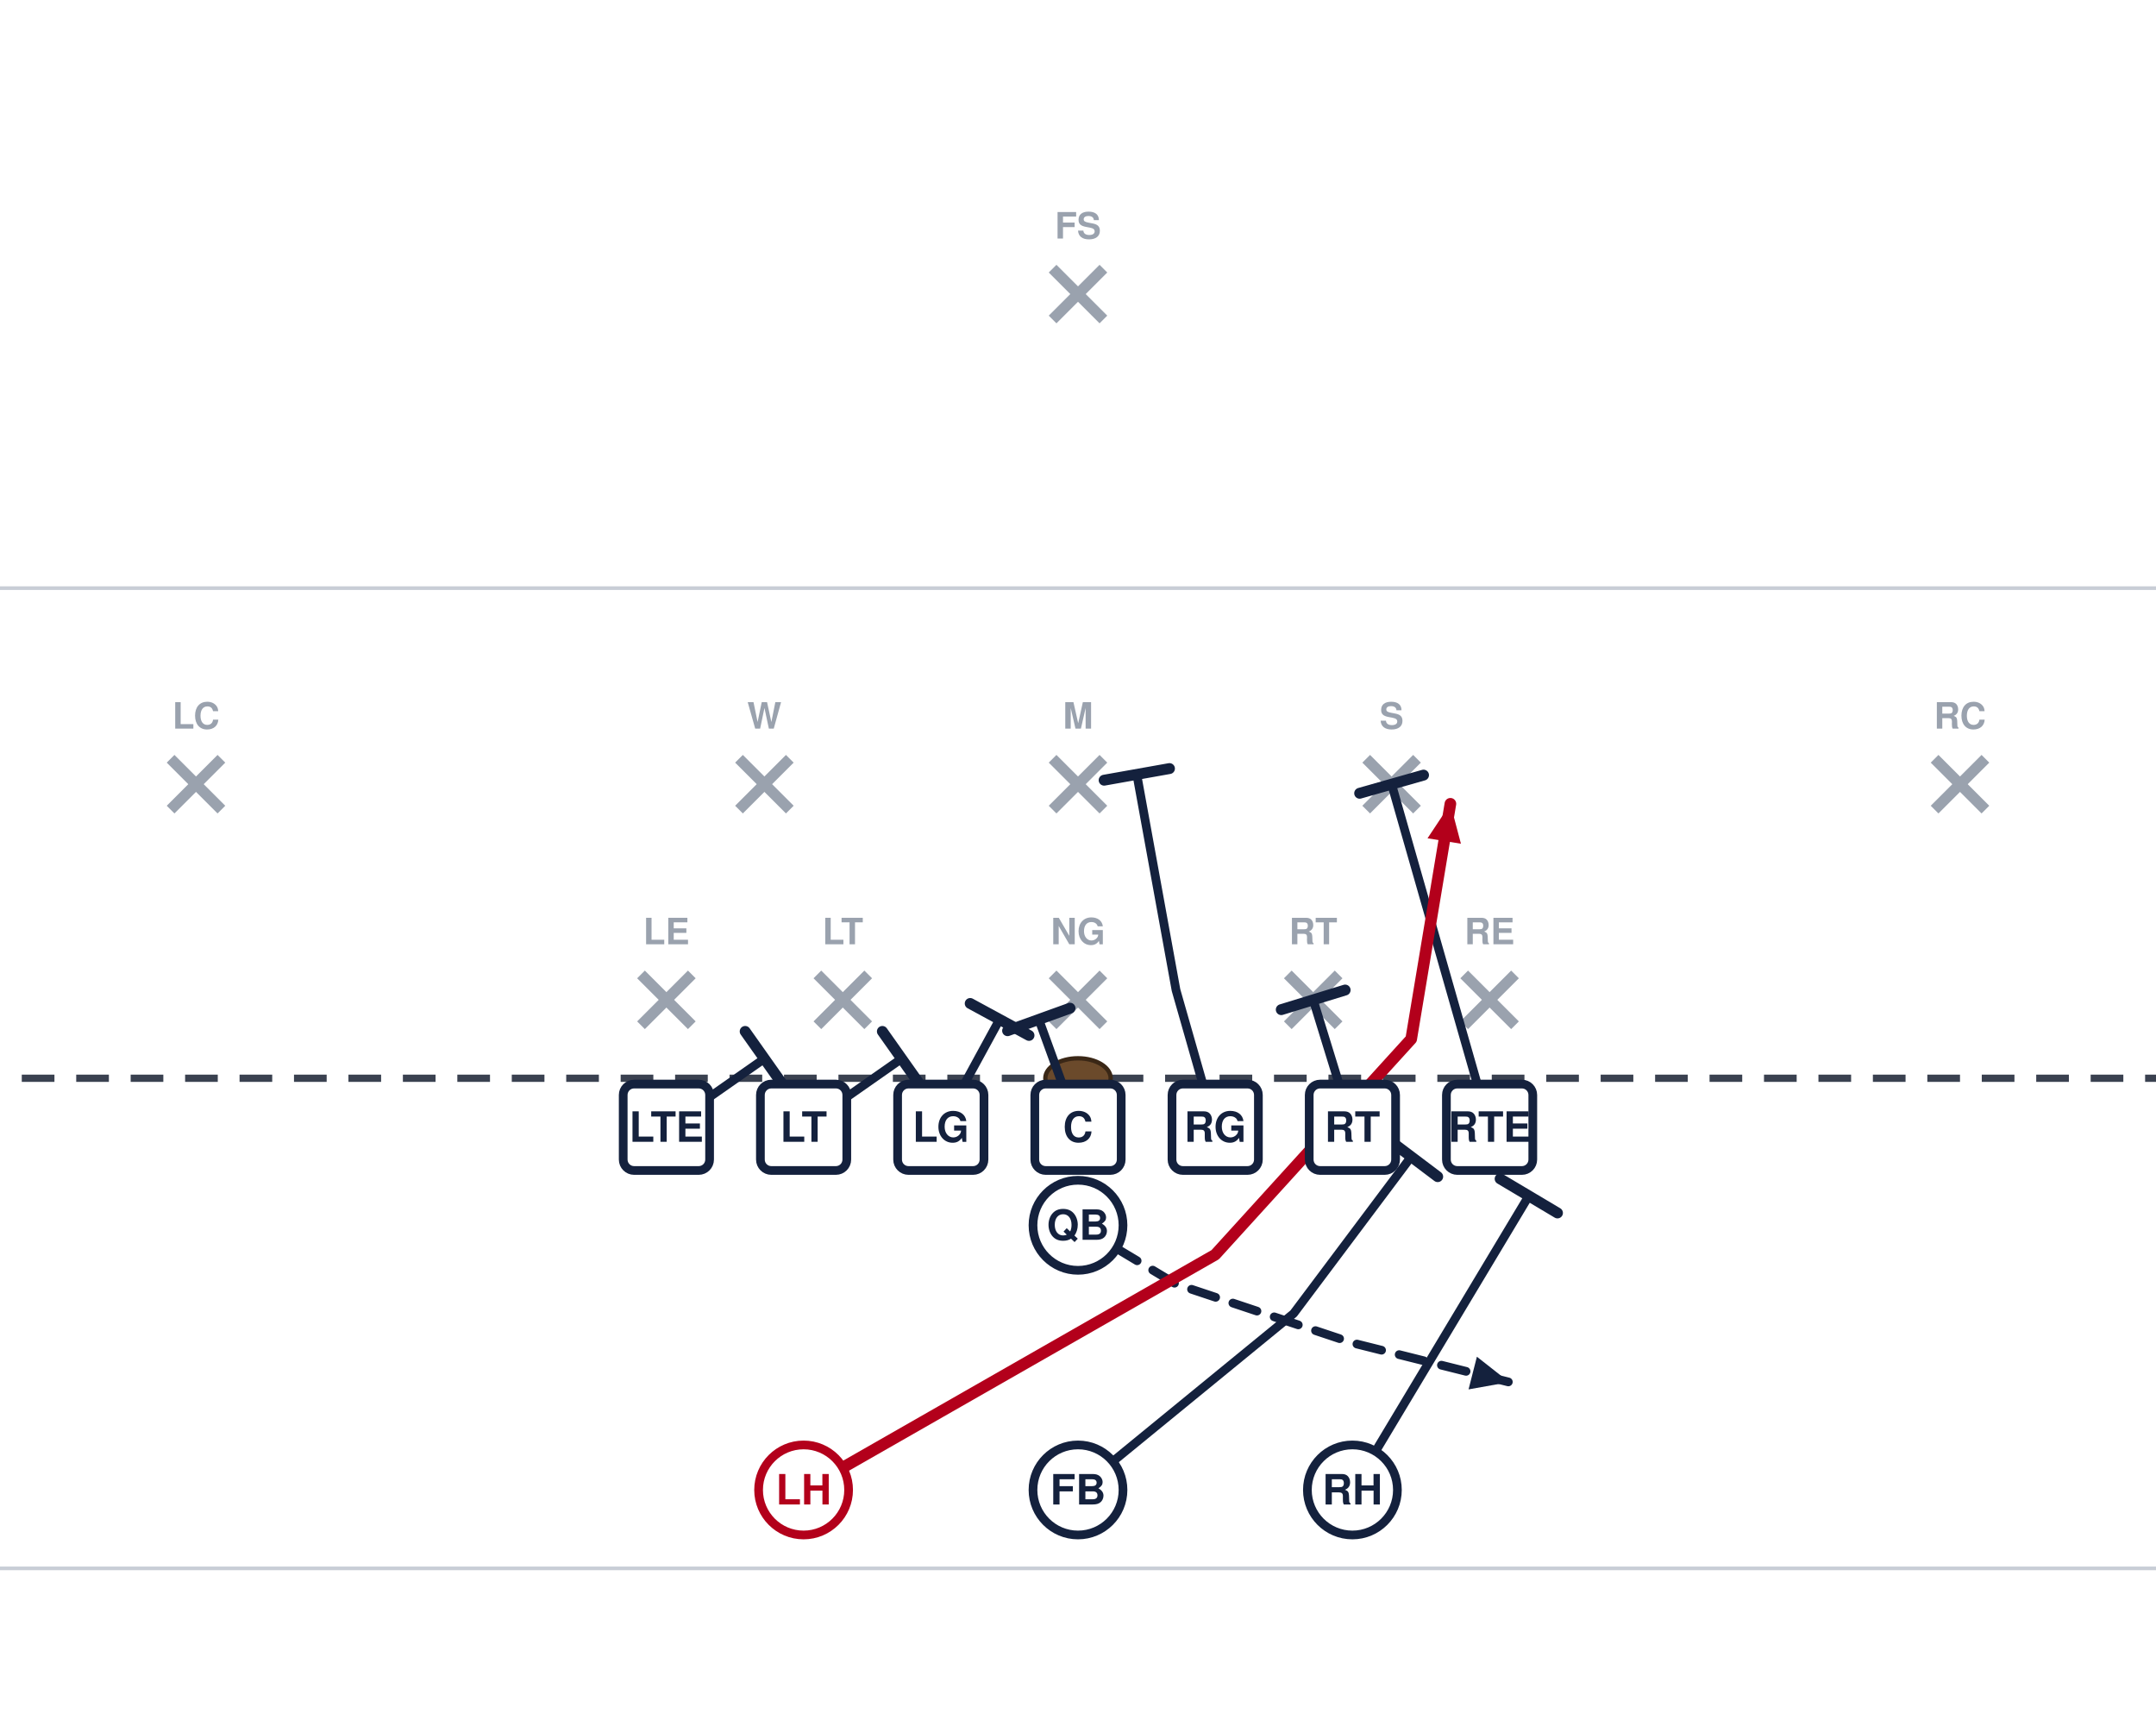
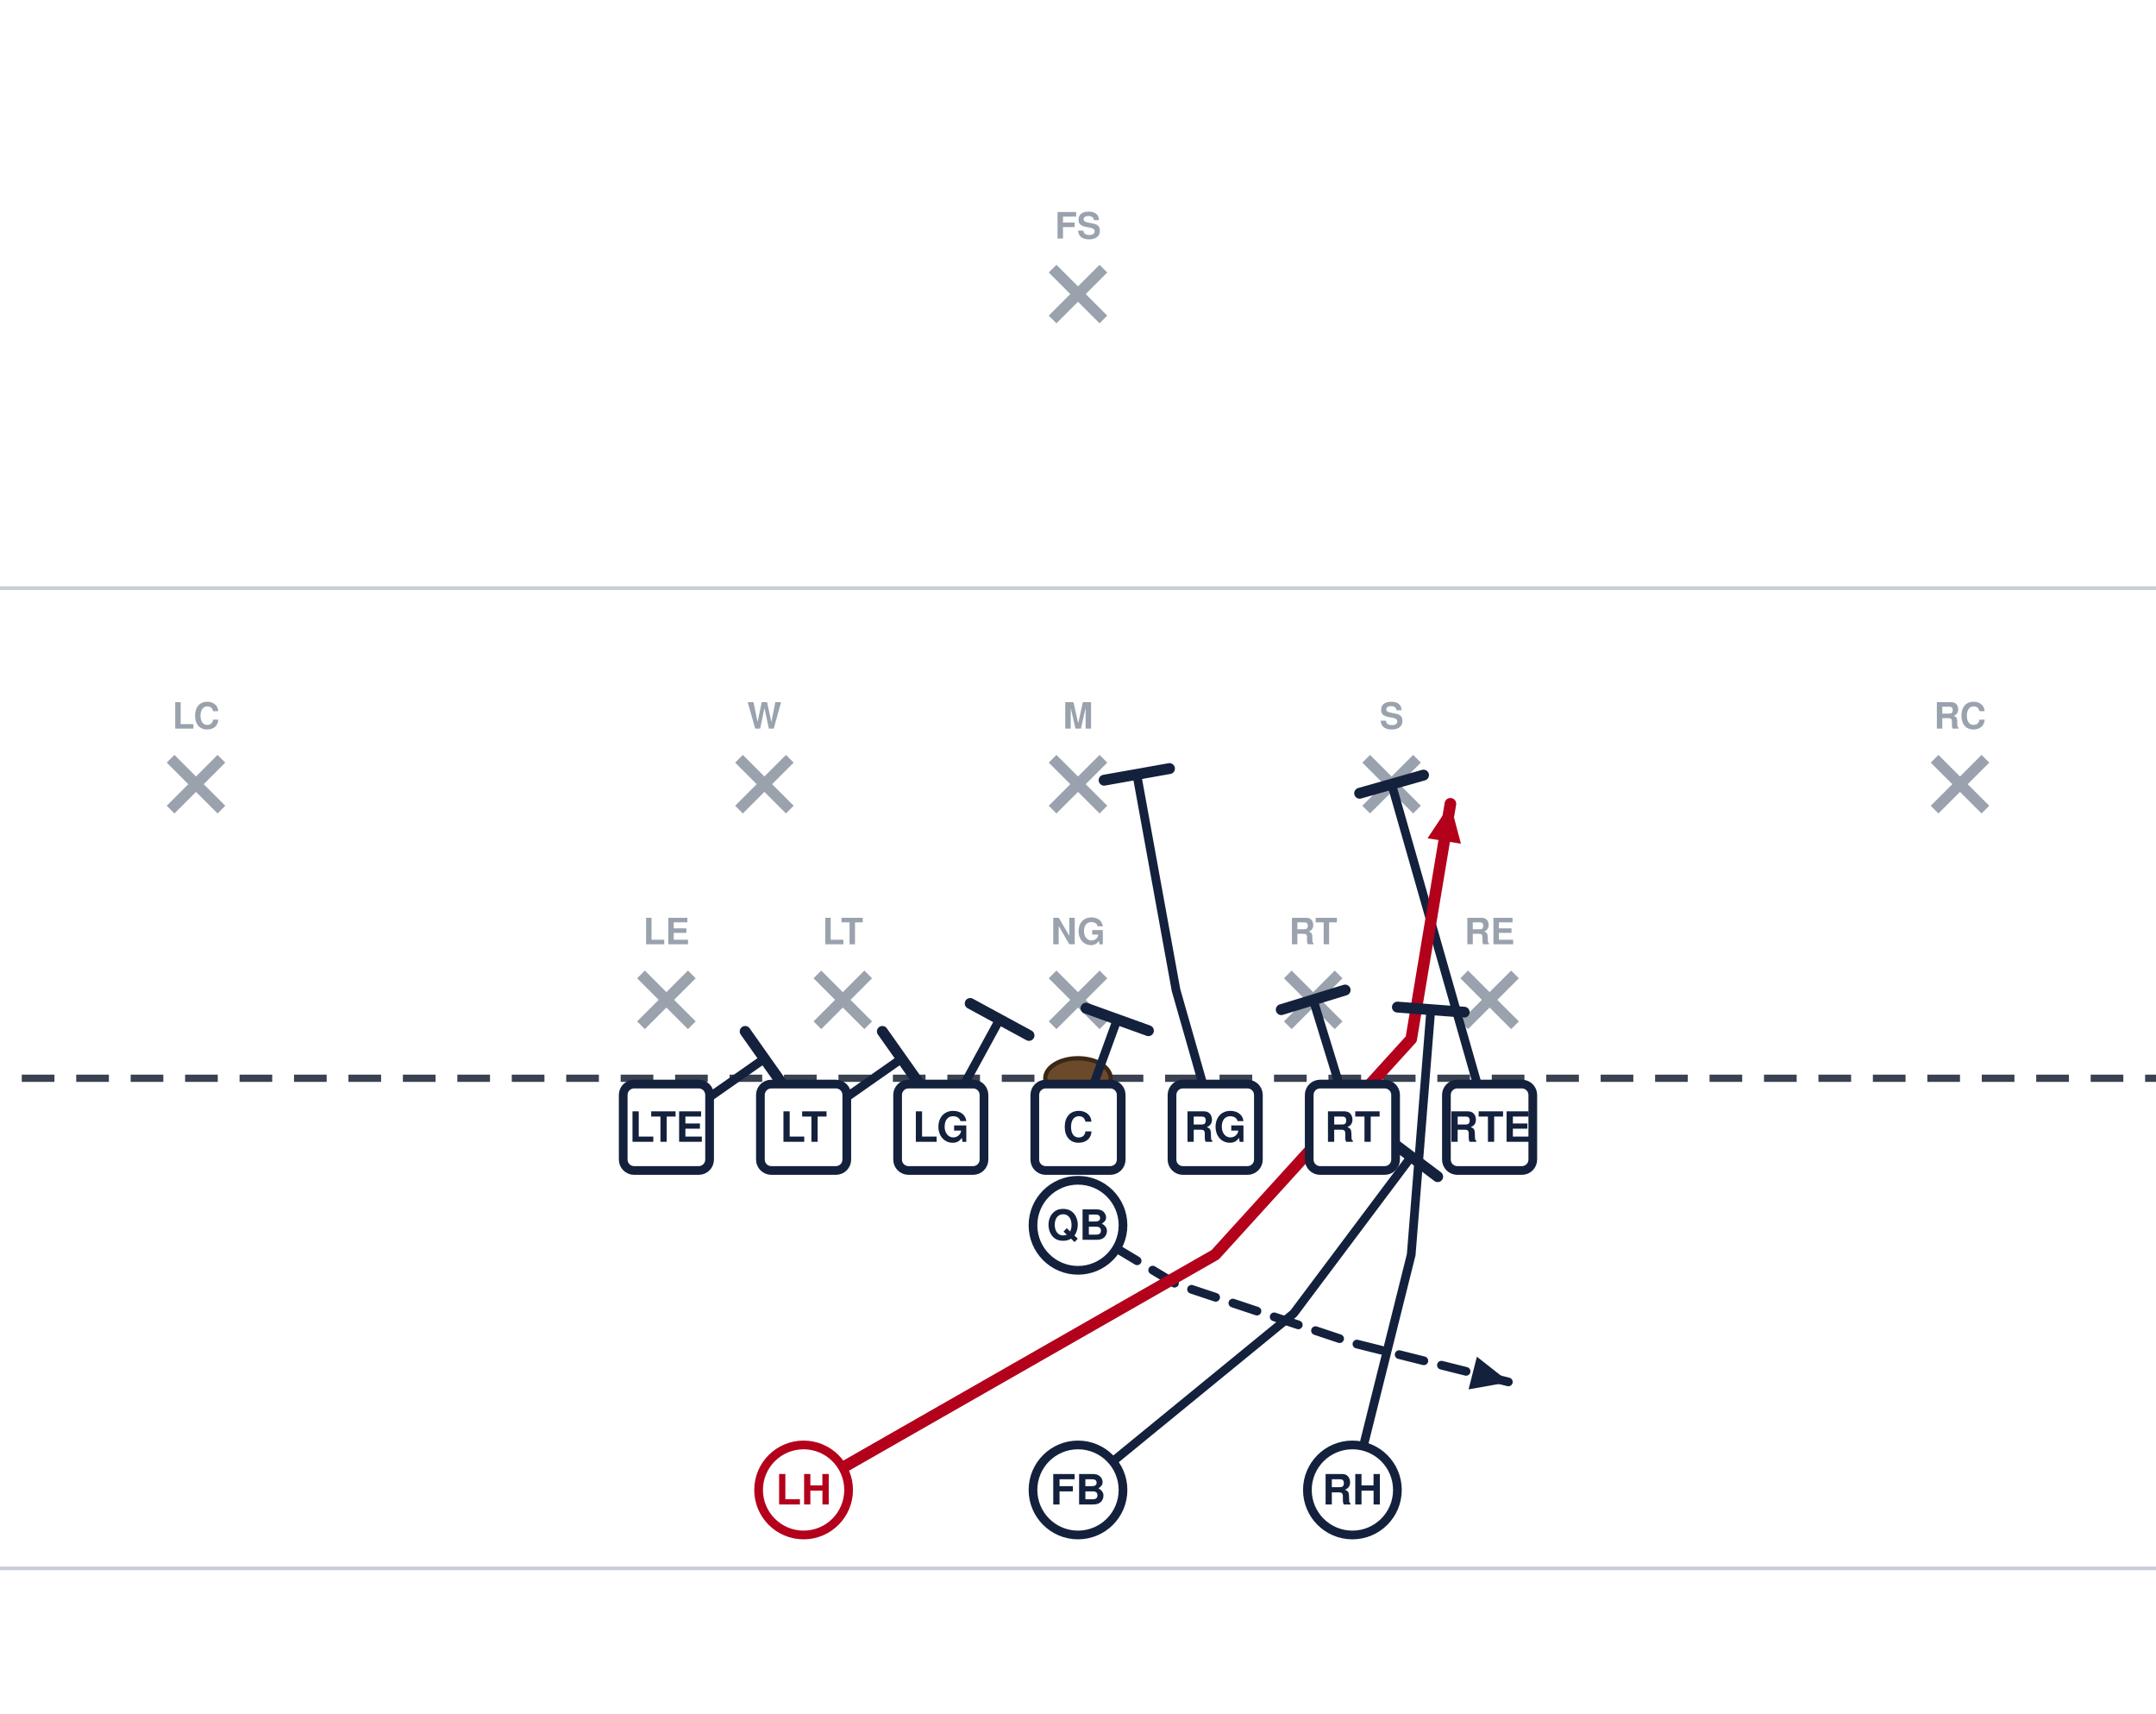
<svg xmlns="http://www.w3.org/2000/svg" width="594" height="472" viewBox="54 27 594 472" font-family="Segoe UI, Helvetica, Arial, sans-serif" role="img">
  <rect x="0" y="0" width="702" height="513" fill="#ffffff" />
  <line x1="0" y1="459.0" x2="702" y2="459.0" stroke="#c8cdd6" stroke-width="1" />
  <line x1="0" y1="189.0" x2="702" y2="189.0" stroke="#c8cdd6" stroke-width="1" />
  <line x1="0" y1="324.0" x2="702" y2="324.0" stroke="#3a4150" stroke-width="2" stroke-dasharray="9 6" />
  <ellipse cx="351.0" cy="324.0" rx="9" ry="5.5" fill="#6b4a2b" stroke="#3a2716" stroke-width="1.2" />
  <line x1="230.6" y1="295.4" x2="244.6" y2="309.4" stroke="#9aa2ae" stroke-width="3" />
  <line x1="244.6" y1="295.4" x2="230.6" y2="309.4" stroke="#9aa2ae" stroke-width="3" />
  <text x="237.6" y="287.1" text-anchor="middle" font-size="10" fill="#9aa2ae" font-weight="600">LE</text>
  <line x1="279.2" y1="295.4" x2="293.2" y2="309.4" stroke="#9aa2ae" stroke-width="3" />
  <line x1="293.2" y1="295.4" x2="279.2" y2="309.4" stroke="#9aa2ae" stroke-width="3" />
  <text x="286.2" y="287.1" text-anchor="middle" font-size="10" fill="#9aa2ae" font-weight="600">LT</text>
  <line x1="344.0" y1="295.4" x2="358.0" y2="309.4" stroke="#9aa2ae" stroke-width="3" />
  <line x1="358.0" y1="295.4" x2="344.0" y2="309.4" stroke="#9aa2ae" stroke-width="3" />
  <text x="351.0" y="287.1" text-anchor="middle" font-size="10" fill="#9aa2ae" font-weight="600">NG</text>
  <line x1="408.8" y1="295.4" x2="422.8" y2="309.4" stroke="#9aa2ae" stroke-width="3" />
  <line x1="422.8" y1="295.4" x2="408.8" y2="309.4" stroke="#9aa2ae" stroke-width="3" />
  <text x="415.8" y="287.1" text-anchor="middle" font-size="10" fill="#9aa2ae" font-weight="600">RT</text>
  <line x1="457.4" y1="295.4" x2="471.4" y2="309.4" stroke="#9aa2ae" stroke-width="3" />
  <line x1="471.4" y1="295.4" x2="457.4" y2="309.4" stroke="#9aa2ae" stroke-width="3" />
  <text x="464.4" y="287.1" text-anchor="middle" font-size="10" fill="#9aa2ae" font-weight="600">RE</text>
  <line x1="257.6" y1="236.0" x2="271.6" y2="250.0" stroke="#9aa2ae" stroke-width="3" />
  <line x1="271.6" y1="236.0" x2="257.6" y2="250.0" stroke="#9aa2ae" stroke-width="3" />
  <text x="264.6" y="227.7" text-anchor="middle" font-size="10" fill="#9aa2ae" font-weight="600">W</text>
  <line x1="344.0" y1="236.0" x2="358.0" y2="250.0" stroke="#9aa2ae" stroke-width="3" />
  <line x1="358.0" y1="236.0" x2="344.0" y2="250.0" stroke="#9aa2ae" stroke-width="3" />
  <text x="351.0" y="227.7" text-anchor="middle" font-size="10" fill="#9aa2ae" font-weight="600">M</text>
  <line x1="430.4" y1="236.0" x2="444.4" y2="250.0" stroke="#9aa2ae" stroke-width="3" />
  <line x1="444.4" y1="236.0" x2="430.4" y2="250.0" stroke="#9aa2ae" stroke-width="3" />
  <text x="437.4" y="227.7" text-anchor="middle" font-size="10" fill="#9aa2ae" font-weight="600">S</text>
  <line x1="101.0" y1="236.0" x2="115.0" y2="250.0" stroke="#9aa2ae" stroke-width="3" />
  <line x1="115.0" y1="236.0" x2="101.0" y2="250.0" stroke="#9aa2ae" stroke-width="3" />
  <text x="108.0" y="227.7" text-anchor="middle" font-size="10" fill="#9aa2ae" font-weight="600">LC</text>
  <line x1="587.0" y1="236.0" x2="601.0" y2="250.0" stroke="#9aa2ae" stroke-width="3" />
  <line x1="601.0" y1="236.0" x2="587.0" y2="250.0" stroke="#9aa2ae" stroke-width="3" />
  <text x="594.0" y="227.7" text-anchor="middle" font-size="10" fill="#9aa2ae" font-weight="600">RC</text>
  <line x1="344.0" y1="101.0" x2="358.0" y2="115.0" stroke="#9aa2ae" stroke-width="3" />
  <line x1="358.0" y1="101.0" x2="344.0" y2="115.0" stroke="#9aa2ae" stroke-width="3" />
  <text x="351.0" y="92.7" text-anchor="middle" font-size="10" fill="#9aa2ae" font-weight="600">FS</text>
  <path d="M237.6,337.5 L264.6,318.6" fill="none" stroke="#14213d" stroke-width="2.4" stroke-linecap="round" stroke-linejoin="round" />
  <line x1="259.3" y1="311.1" x2="269.9" y2="326.1" stroke="#14213d" stroke-width="3.0" stroke-linecap="round" />
  <path d="M275.4,337.5 L302.4,318.6" fill="none" stroke="#14213d" stroke-width="2.4" stroke-linecap="round" stroke-linejoin="round" />
  <line x1="297.1" y1="311.1" x2="307.7" y2="326.1" stroke="#14213d" stroke-width="3.0" stroke-linecap="round" />
  <path d="M313.2,337.5 L329.4,307.8" fill="none" stroke="#14213d" stroke-width="2.4" stroke-linecap="round" stroke-linejoin="round" />
  <line x1="321.3" y1="303.4" x2="337.5" y2="312.2" stroke="#14213d" stroke-width="3.0" stroke-linecap="round" />
-   <path d="M351.0,337.5 L340.2,307.8" fill="none" stroke="#14213d" stroke-width="2.4" stroke-linecap="round" stroke-linejoin="round" />
-   <line x1="331.6" y1="310.9" x2="348.8" y2="304.7" stroke="#14213d" stroke-width="3.0" stroke-linecap="round" />
+   <path d="M351.0,337.5 L361.8,307.8" fill="none" stroke="#14213d" stroke-width="2.4" stroke-linecap="round" stroke-linejoin="round" />
+   <line x1="353.2" y1="304.7" x2="370.4" y2="310.9" stroke="#14213d" stroke-width="3.0" stroke-linecap="round" />
  <path d="M388.8,337.5 L378.0,299.7 L367.2,240.3" fill="none" stroke="#14213d" stroke-width="2.4" stroke-linecap="round" stroke-linejoin="round" />
  <line x1="358.2" y1="241.9" x2="376.2" y2="238.7" stroke="#14213d" stroke-width="3.0" stroke-linecap="round" />
  <path d="M426.6,337.5 L415.8,302.4" fill="none" stroke="#14213d" stroke-width="2.4" stroke-linecap="round" stroke-linejoin="round" />
  <line x1="407.0" y1="305.1" x2="424.6" y2="299.7" stroke="#14213d" stroke-width="3.0" stroke-linecap="round" />
  <path d="M464.4,337.5 L437.4,243.0" fill="none" stroke="#14213d" stroke-width="2.4" stroke-linecap="round" stroke-linejoin="round" />
  <line x1="428.6" y1="245.5" x2="446.2" y2="240.5" stroke="#14213d" stroke-width="3.0" stroke-linecap="round" />
  <path d="M351.0,364.5 L378.0,380.7 L426.6,396.9 L469.8,407.7" fill="none" stroke="#14213d" stroke-width="2.4" stroke-linecap="round" stroke-linejoin="round" stroke-dasharray="7 5" />
  <polygon points="469.8,407.7 458.6,409.7 460.9,400.7" fill="#14213d" />
  <path d="M275.4,437.4 L313.2,415.8 L388.8,372.6 L442.8,313.2 L453.6,248.4" fill="none" stroke="#b3001b" stroke-width="3.2" stroke-linecap="round" stroke-linejoin="round" />
  <polygon points="453.6,248.4 456.5,259.4 447.3,257.9" fill="#b3001b" />
  <path d="M351.0,437.4 L410.4,388.8 L442.8,345.6" fill="none" stroke="#14213d" stroke-width="2.4" stroke-linecap="round" stroke-linejoin="round" />
  <line x1="435.5" y1="340.1" x2="450.1" y2="351.1" stroke="#14213d" stroke-width="3.0" stroke-linecap="round" />
-   <path d="M426.6,437.4 L459.0,383.4 L475.2,356.4" fill="none" stroke="#14213d" stroke-width="2.4" stroke-linecap="round" stroke-linejoin="round" />
-   <line x1="467.3" y1="351.7" x2="483.1" y2="361.1" stroke="#14213d" stroke-width="3.0" stroke-linecap="round" />
+   <path d="M426.6,437.4 L442.8,372.6 L448.2,305.1" fill="none" stroke="#14213d" stroke-width="2.4" stroke-linecap="round" stroke-linejoin="round" />
+   <line x1="439.0" y1="304.4" x2="457.4" y2="305.8" stroke="#14213d" stroke-width="3.0" stroke-linecap="round" />
  <rect x="225.7" y="325.6" width="23.8" height="23.8" rx="3" fill="#ffffff" stroke="#14213d" stroke-width="2.4" />
  <text x="237.6" y="341.5" text-anchor="middle" font-size="11.5" font-weight="700" fill="#14213d">LTE</text>
  <rect x="263.5" y="325.6" width="23.8" height="23.8" rx="3" fill="#ffffff" stroke="#14213d" stroke-width="2.4" />
  <text x="275.4" y="341.5" text-anchor="middle" font-size="11.5" font-weight="700" fill="#14213d">LT</text>
  <rect x="301.3" y="325.6" width="23.8" height="23.8" rx="3" fill="#ffffff" stroke="#14213d" stroke-width="2.4" />
  <text x="313.2" y="341.5" text-anchor="middle" font-size="11.5" font-weight="700" fill="#14213d">LG</text>
  <rect x="339.1" y="325.6" width="23.8" height="23.8" rx="3" fill="#ffffff" stroke="#14213d" stroke-width="2.4" />
  <text x="351.0" y="341.5" text-anchor="middle" font-size="11.5" font-weight="700" fill="#14213d">C</text>
  <rect x="376.9" y="325.6" width="23.8" height="23.8" rx="3" fill="#ffffff" stroke="#14213d" stroke-width="2.4" />
  <text x="388.8" y="341.5" text-anchor="middle" font-size="11.5" font-weight="700" fill="#14213d">RG</text>
  <rect x="414.7" y="325.6" width="23.8" height="23.8" rx="3" fill="#ffffff" stroke="#14213d" stroke-width="2.4" />
  <text x="426.6" y="341.5" text-anchor="middle" font-size="11.5" font-weight="700" fill="#14213d">RT</text>
  <rect x="452.5" y="325.6" width="23.8" height="23.8" rx="3" fill="#ffffff" stroke="#14213d" stroke-width="2.4" />
  <text x="464.4" y="341.5" text-anchor="middle" font-size="11.5" font-weight="700" fill="#14213d">RTE</text>
  <circle cx="351.0" cy="364.5" r="12.4" fill="#ffffff" stroke="#14213d" stroke-width="2.4" />
  <text x="351.0" y="368.5" text-anchor="middle" font-size="11.5" font-weight="700" fill="#14213d">QB</text>
  <circle cx="275.4" cy="437.4" r="12.4" fill="#ffffff" stroke="#b3001b" stroke-width="2.4" />
  <text x="275.4" y="441.4" text-anchor="middle" font-size="11.5" font-weight="700" fill="#b3001b">LH</text>
  <circle cx="351.0" cy="437.4" r="12.4" fill="#ffffff" stroke="#14213d" stroke-width="2.4" />
  <text x="351.0" y="441.4" text-anchor="middle" font-size="11.5" font-weight="700" fill="#14213d">FB</text>
  <circle cx="426.6" cy="437.4" r="12.4" fill="#ffffff" stroke="#14213d" stroke-width="2.4" />
  <text x="426.6" y="441.4" text-anchor="middle" font-size="11.5" font-weight="700" fill="#14213d">RH</text>
</svg>
